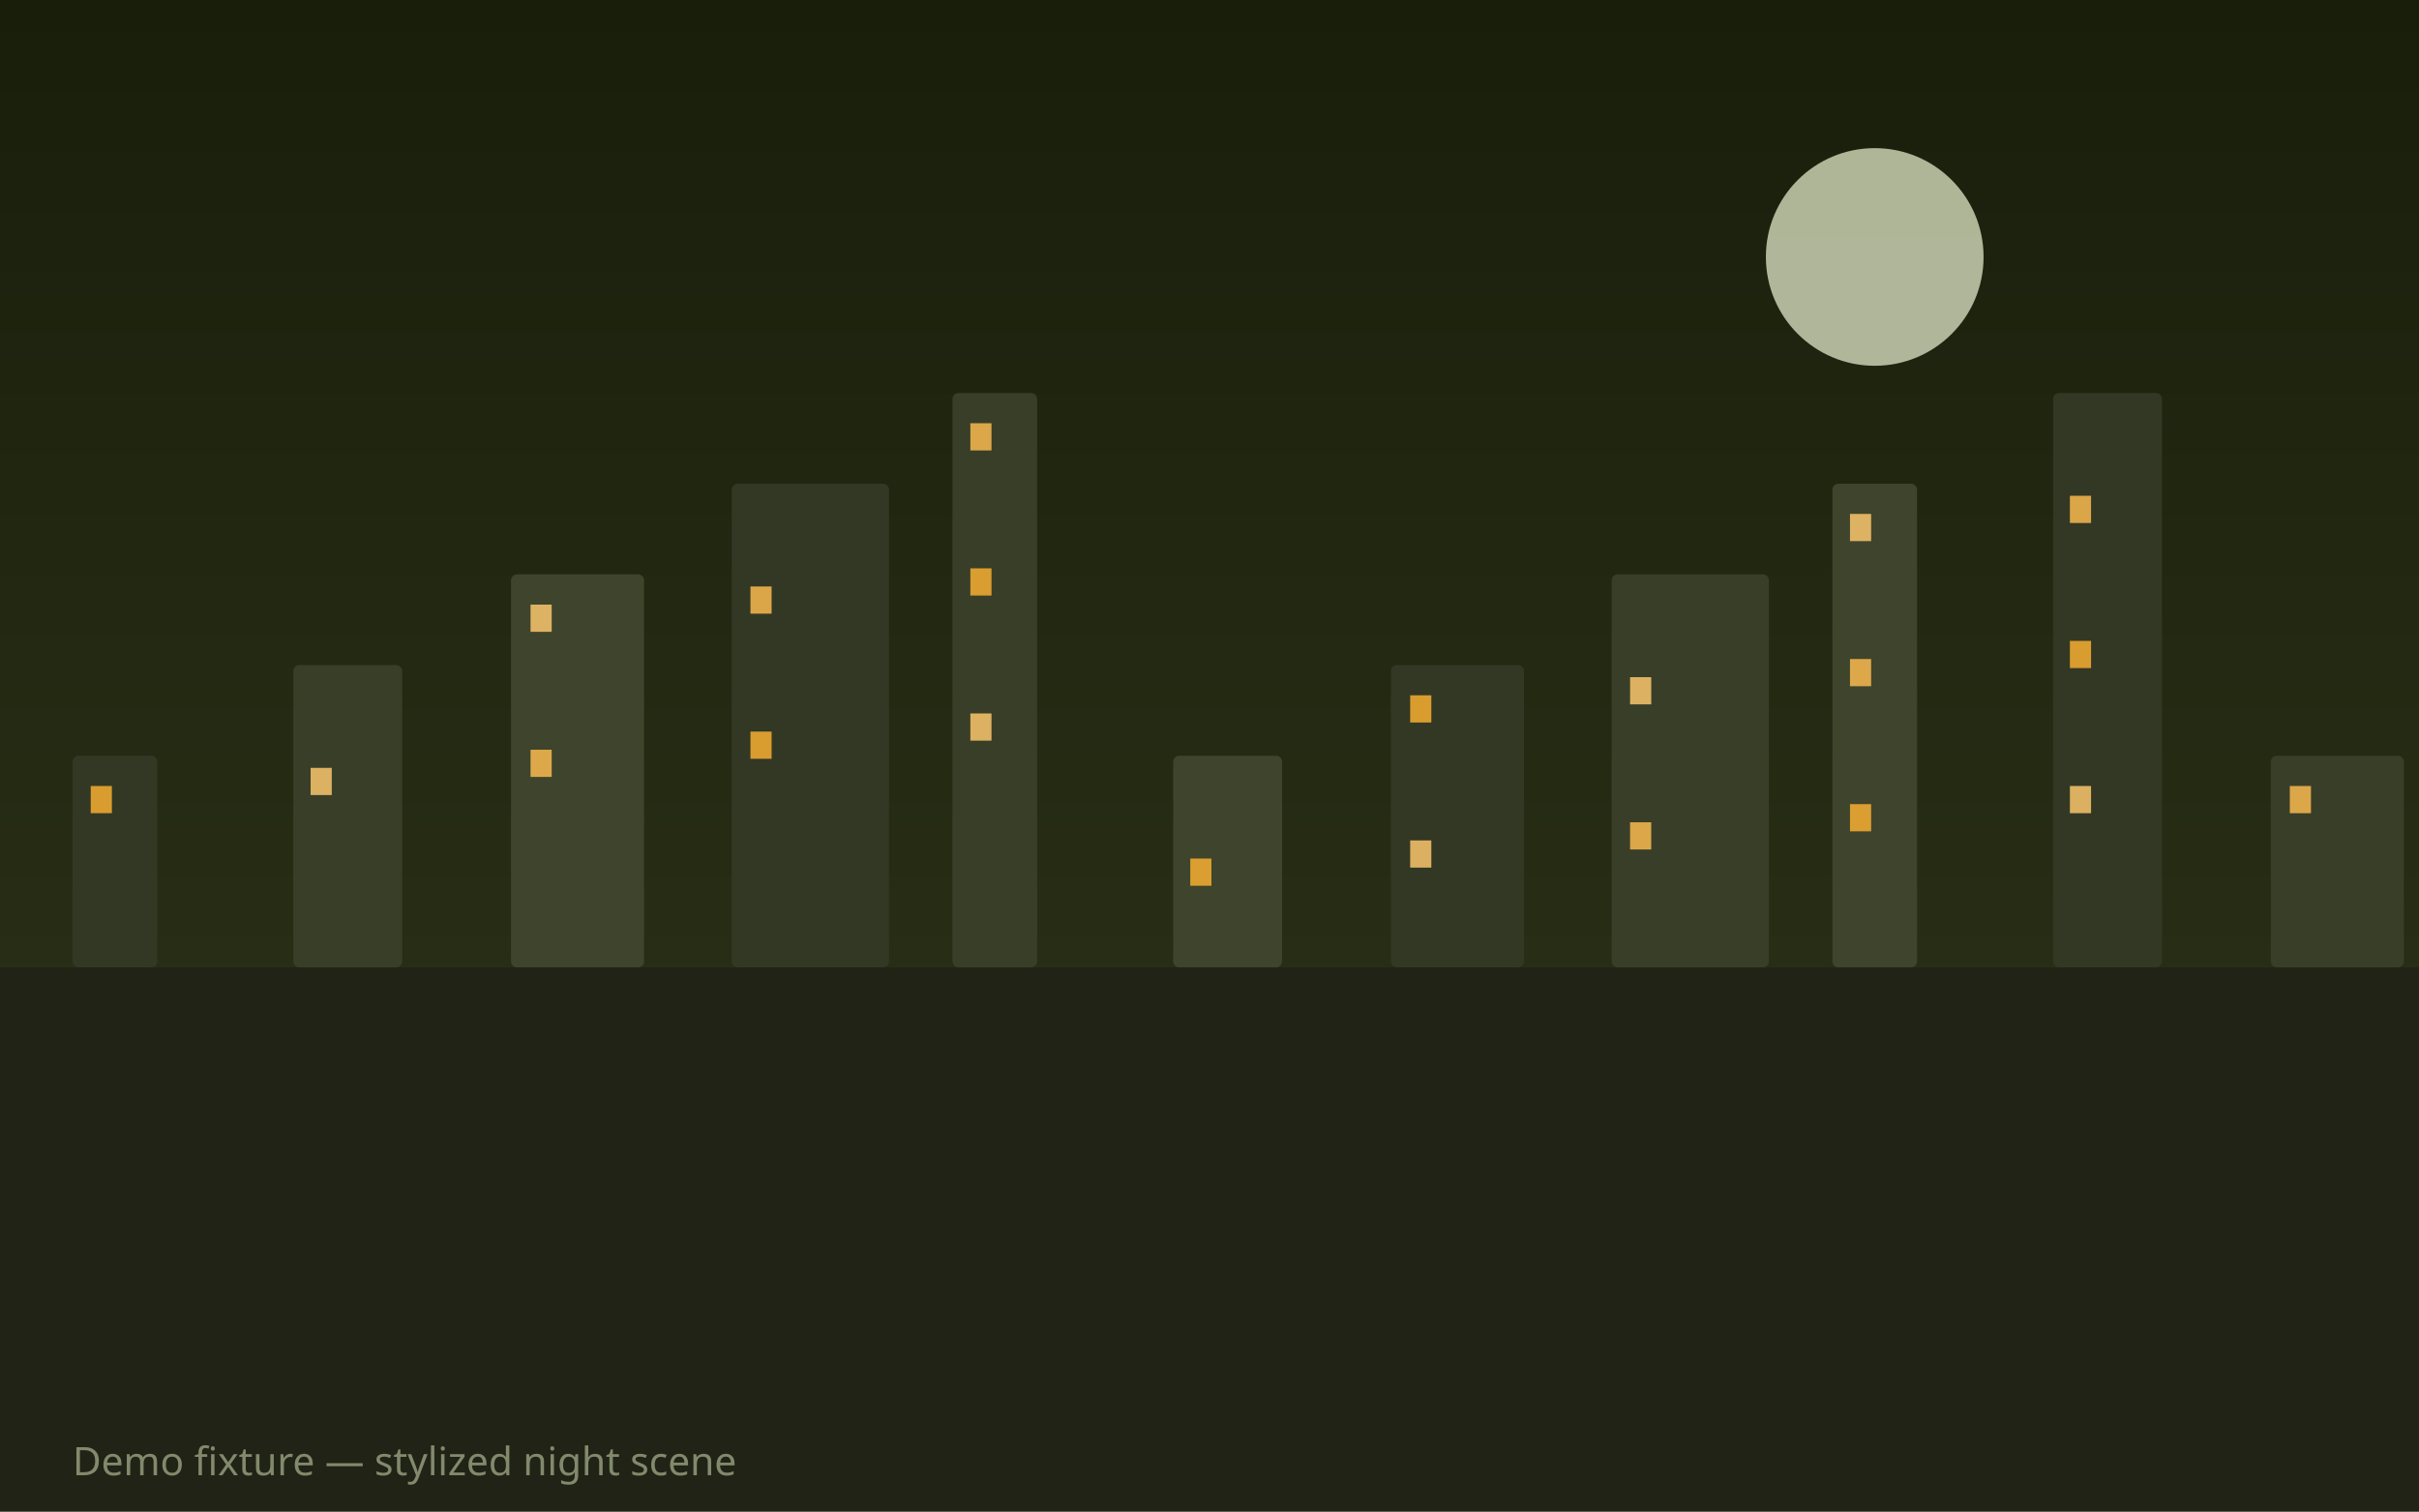
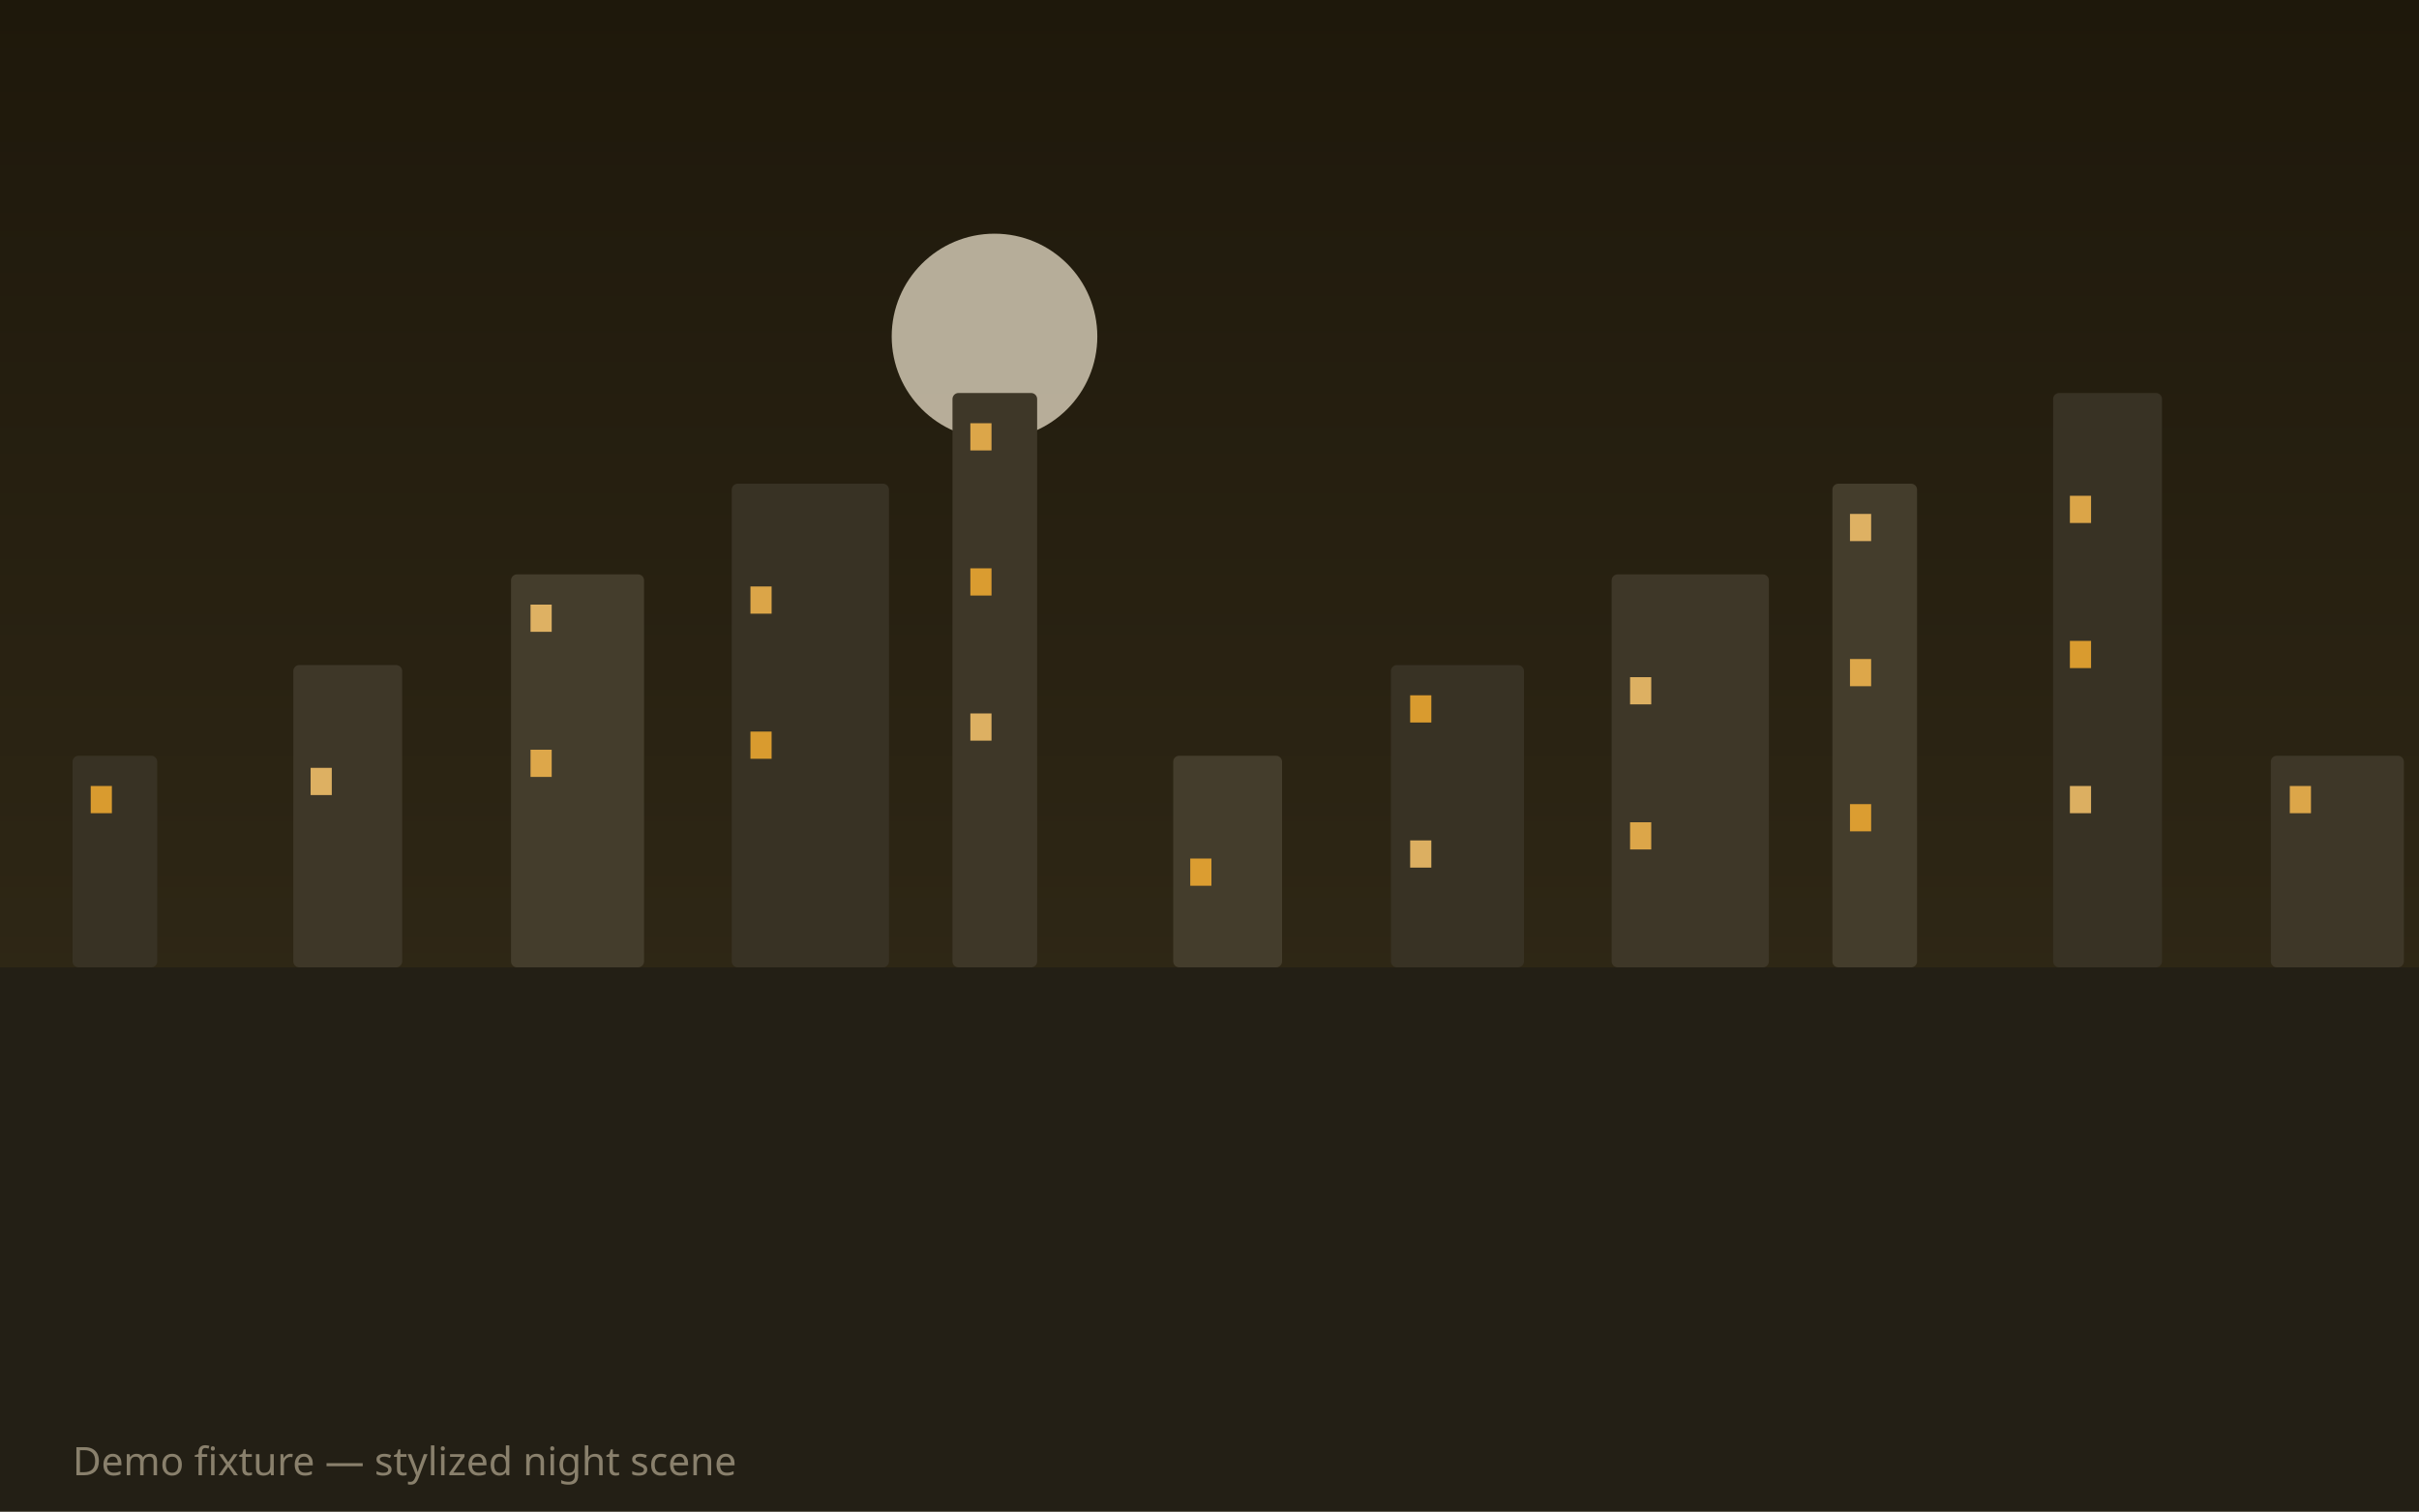
<svg xmlns="http://www.w3.org/2000/svg" width="800" height="500" viewBox="0 0 800 500" role="img" aria-label="Demo night scene">
  <defs>
    <linearGradient id="sky-aad-03" x1="0" y1="0" x2="0" y2="1">
-       <stop offset="0%" stop-color="hsl(74, 45%, 8%)" />
-       <stop offset="100%" stop-color="hsl(74, 35%, 16%)" />
+       <stop offset="0%" stop-color="hsl(42, 45%, 8%)" />
+       <stop offset="100%" stop-color="hsl(42, 35%, 16%)" />
    </linearGradient>
  </defs>
  <rect width="800" height="500" fill="url(#sky-aad-03)" />
-   <circle cx="620" cy="85" r="36" fill="hsl(74, 28%, 78%)" opacity="0.82" />
-   <rect y="360" width="800" height="55" fill="hsl(74, 35%, 14%)" opacity="0.9" />
-   <ellipse cx="80" cy="387.5" rx="40" ry="6" fill="hsl(74, 25%, 22%)" opacity="0.35" />
-   <ellipse cx="175" cy="387.5" rx="40" ry="6" fill="hsl(74, 25%, 22%)" opacity="0.35" />
-   <ellipse cx="270" cy="387.5" rx="40" ry="6" fill="hsl(74, 25%, 22%)" opacity="0.35" />
-   <ellipse cx="365" cy="387.5" rx="40" ry="6" fill="hsl(74, 25%, 22%)" opacity="0.35" />
-   <ellipse cx="460" cy="387.5" rx="40" ry="6" fill="hsl(74, 25%, 22%)" opacity="0.35" />
-   <ellipse cx="555" cy="387.5" rx="40" ry="6" fill="hsl(74, 25%, 22%)" opacity="0.35" />
-   <ellipse cx="650" cy="387.5" rx="40" ry="6" fill="hsl(74, 25%, 22%)" opacity="0.35" />
-   <ellipse cx="745" cy="387.5" rx="40" ry="6" fill="hsl(74, 25%, 22%)" opacity="0.35" />
-   <rect y="320" width="800" height="180" fill="hsl(74, 25%, 11%)" />
-   <rect x="24" y="250" width="28" height="70" fill="hsl(74, 22%, 18%)" rx="2" />
+   <circle cx="328.9" cy="111.3" r="34" fill="hsl(42, 28%, 78%)" opacity="0.82" />
+   <rect y="360" width="800" height="55" fill="hsl(42, 35%, 14%)" opacity="0.9" />
+   <ellipse cx="80" cy="387.5" rx="40" ry="6" fill="hsl(42, 25%, 22%)" opacity="0.35" />
+   <ellipse cx="175" cy="387.5" rx="40" ry="6" fill="hsl(42, 25%, 22%)" opacity="0.35" />
+   <ellipse cx="270" cy="387.5" rx="40" ry="6" fill="hsl(42, 25%, 22%)" opacity="0.35" />
+   <ellipse cx="365" cy="387.5" rx="40" ry="6" fill="hsl(42, 25%, 22%)" opacity="0.35" />
+   <ellipse cx="460" cy="387.5" rx="40" ry="6" fill="hsl(42, 25%, 22%)" opacity="0.35" />
+   <ellipse cx="555" cy="387.5" rx="40" ry="6" fill="hsl(42, 25%, 22%)" opacity="0.35" />
+   <ellipse cx="650" cy="387.5" rx="40" ry="6" fill="hsl(42, 25%, 22%)" opacity="0.35" />
+   <ellipse cx="745" cy="387.5" rx="40" ry="6" fill="hsl(42, 25%, 22%)" opacity="0.35" />
+   <rect y="320" width="800" height="180" fill="hsl(42, 25%, 11%)" />
+   <rect x="24" y="250" width="28" height="70" fill="hsl(42, 22%, 18%)" rx="2" />
  <rect x="30" y="260" width="7" height="9" fill="hsl(38, 92%, 58%)" opacity="0.85" />
-   <rect x="97" y="220" width="36" height="100" fill="hsl(74, 22%, 20%)" rx="2" />
+   <rect x="97" y="220" width="36" height="100" fill="hsl(42, 22%, 20%)" rx="2" />
  <rect x="102.727" y="254" width="7" height="9" fill="hsl(38, 92%, 70%)" opacity="0.85" />
-   <rect x="169" y="190" width="44" height="130" fill="hsl(74, 22%, 22%)" rx="2" />
+   <rect x="169" y="190" width="44" height="130" fill="hsl(42, 22%, 22%)" rx="2" />
  <rect x="175.455" y="200" width="7" height="9" fill="hsl(38, 92%, 70%)" opacity="0.85" />
  <rect x="175.455" y="248" width="7" height="9" fill="hsl(38, 92%, 64%)" opacity="0.85" />
-   <rect x="242" y="160" width="52" height="160" fill="hsl(74, 22%, 18%)" rx="2" />
+   <rect x="242" y="160" width="52" height="160" fill="hsl(42, 22%, 18%)" rx="2" />
  <rect x="248.182" y="194" width="7" height="9" fill="hsl(38, 92%, 64%)" opacity="0.85" />
  <rect x="248.182" y="242" width="7" height="9" fill="hsl(38, 92%, 58%)" opacity="0.85" />
-   <rect x="315" y="130" width="28" height="190" fill="hsl(74, 22%, 20%)" rx="2" />
+   <rect x="315" y="130" width="28" height="190" fill="hsl(42, 22%, 20%)" rx="2" />
  <rect x="320.909" y="140" width="7" height="9" fill="hsl(38, 92%, 64%)" opacity="0.85" />
  <rect x="320.909" y="188" width="7" height="9" fill="hsl(38, 92%, 58%)" opacity="0.85" />
  <rect x="320.909" y="236" width="7" height="9" fill="hsl(38, 92%, 70%)" opacity="0.85" />
-   <rect x="388" y="250" width="36" height="70" fill="hsl(74, 22%, 22%)" rx="2" />
+   <rect x="388" y="250" width="36" height="70" fill="hsl(42, 22%, 22%)" rx="2" />
  <rect x="393.636" y="284" width="7" height="9" fill="hsl(38, 92%, 58%)" opacity="0.85" />
-   <rect x="460" y="220" width="44" height="100" fill="hsl(74, 22%, 18%)" rx="2" />
+   <rect x="460" y="220" width="44" height="100" fill="hsl(42, 22%, 18%)" rx="2" />
  <rect x="466.364" y="230" width="7" height="9" fill="hsl(38, 92%, 58%)" opacity="0.85" />
  <rect x="466.364" y="278" width="7" height="9" fill="hsl(38, 92%, 70%)" opacity="0.85" />
-   <rect x="533" y="190" width="52" height="130" fill="hsl(74, 22%, 20%)" rx="2" />
+   <rect x="533" y="190" width="52" height="130" fill="hsl(42, 22%, 20%)" rx="2" />
  <rect x="539.091" y="224" width="7" height="9" fill="hsl(38, 92%, 70%)" opacity="0.85" />
  <rect x="539.091" y="272" width="7" height="9" fill="hsl(38, 92%, 64%)" opacity="0.85" />
-   <rect x="606" y="160" width="28" height="160" fill="hsl(74, 22%, 22%)" rx="2" />
+   <rect x="606" y="160" width="28" height="160" fill="hsl(42, 22%, 22%)" rx="2" />
  <rect x="611.818" y="170" width="7" height="9" fill="hsl(38, 92%, 70%)" opacity="0.85" />
  <rect x="611.818" y="218" width="7" height="9" fill="hsl(38, 92%, 64%)" opacity="0.85" />
  <rect x="611.818" y="266" width="7" height="9" fill="hsl(38, 92%, 58%)" opacity="0.85" />
-   <rect x="679" y="130" width="36" height="190" fill="hsl(74, 22%, 18%)" rx="2" />
+   <rect x="679" y="130" width="36" height="190" fill="hsl(42, 22%, 18%)" rx="2" />
  <rect x="684.545" y="164" width="7" height="9" fill="hsl(38, 92%, 64%)" opacity="0.85" />
  <rect x="684.545" y="212" width="7" height="9" fill="hsl(38, 92%, 58%)" opacity="0.85" />
  <rect x="684.545" y="260" width="7" height="9" fill="hsl(38, 92%, 70%)" opacity="0.85" />
-   <rect x="751" y="250" width="44" height="70" fill="hsl(74, 22%, 20%)" rx="2" />
+   <rect x="751" y="250" width="44" height="70" fill="hsl(42, 22%, 20%)" rx="2" />
  <rect x="757.273" y="260" width="7" height="9" fill="hsl(38, 92%, 64%)" opacity="0.85" />
-   <text x="24" y="488" fill="hsl(74, 12%, 48%)" font-family="system-ui,sans-serif" font-size="13">Demo fixture — stylized night scene</text>
+   <text x="24" y="488" fill="hsl(42, 12%, 48%)" font-family="system-ui,sans-serif" font-size="13">Demo fixture — stylized night scene</text>
</svg>
